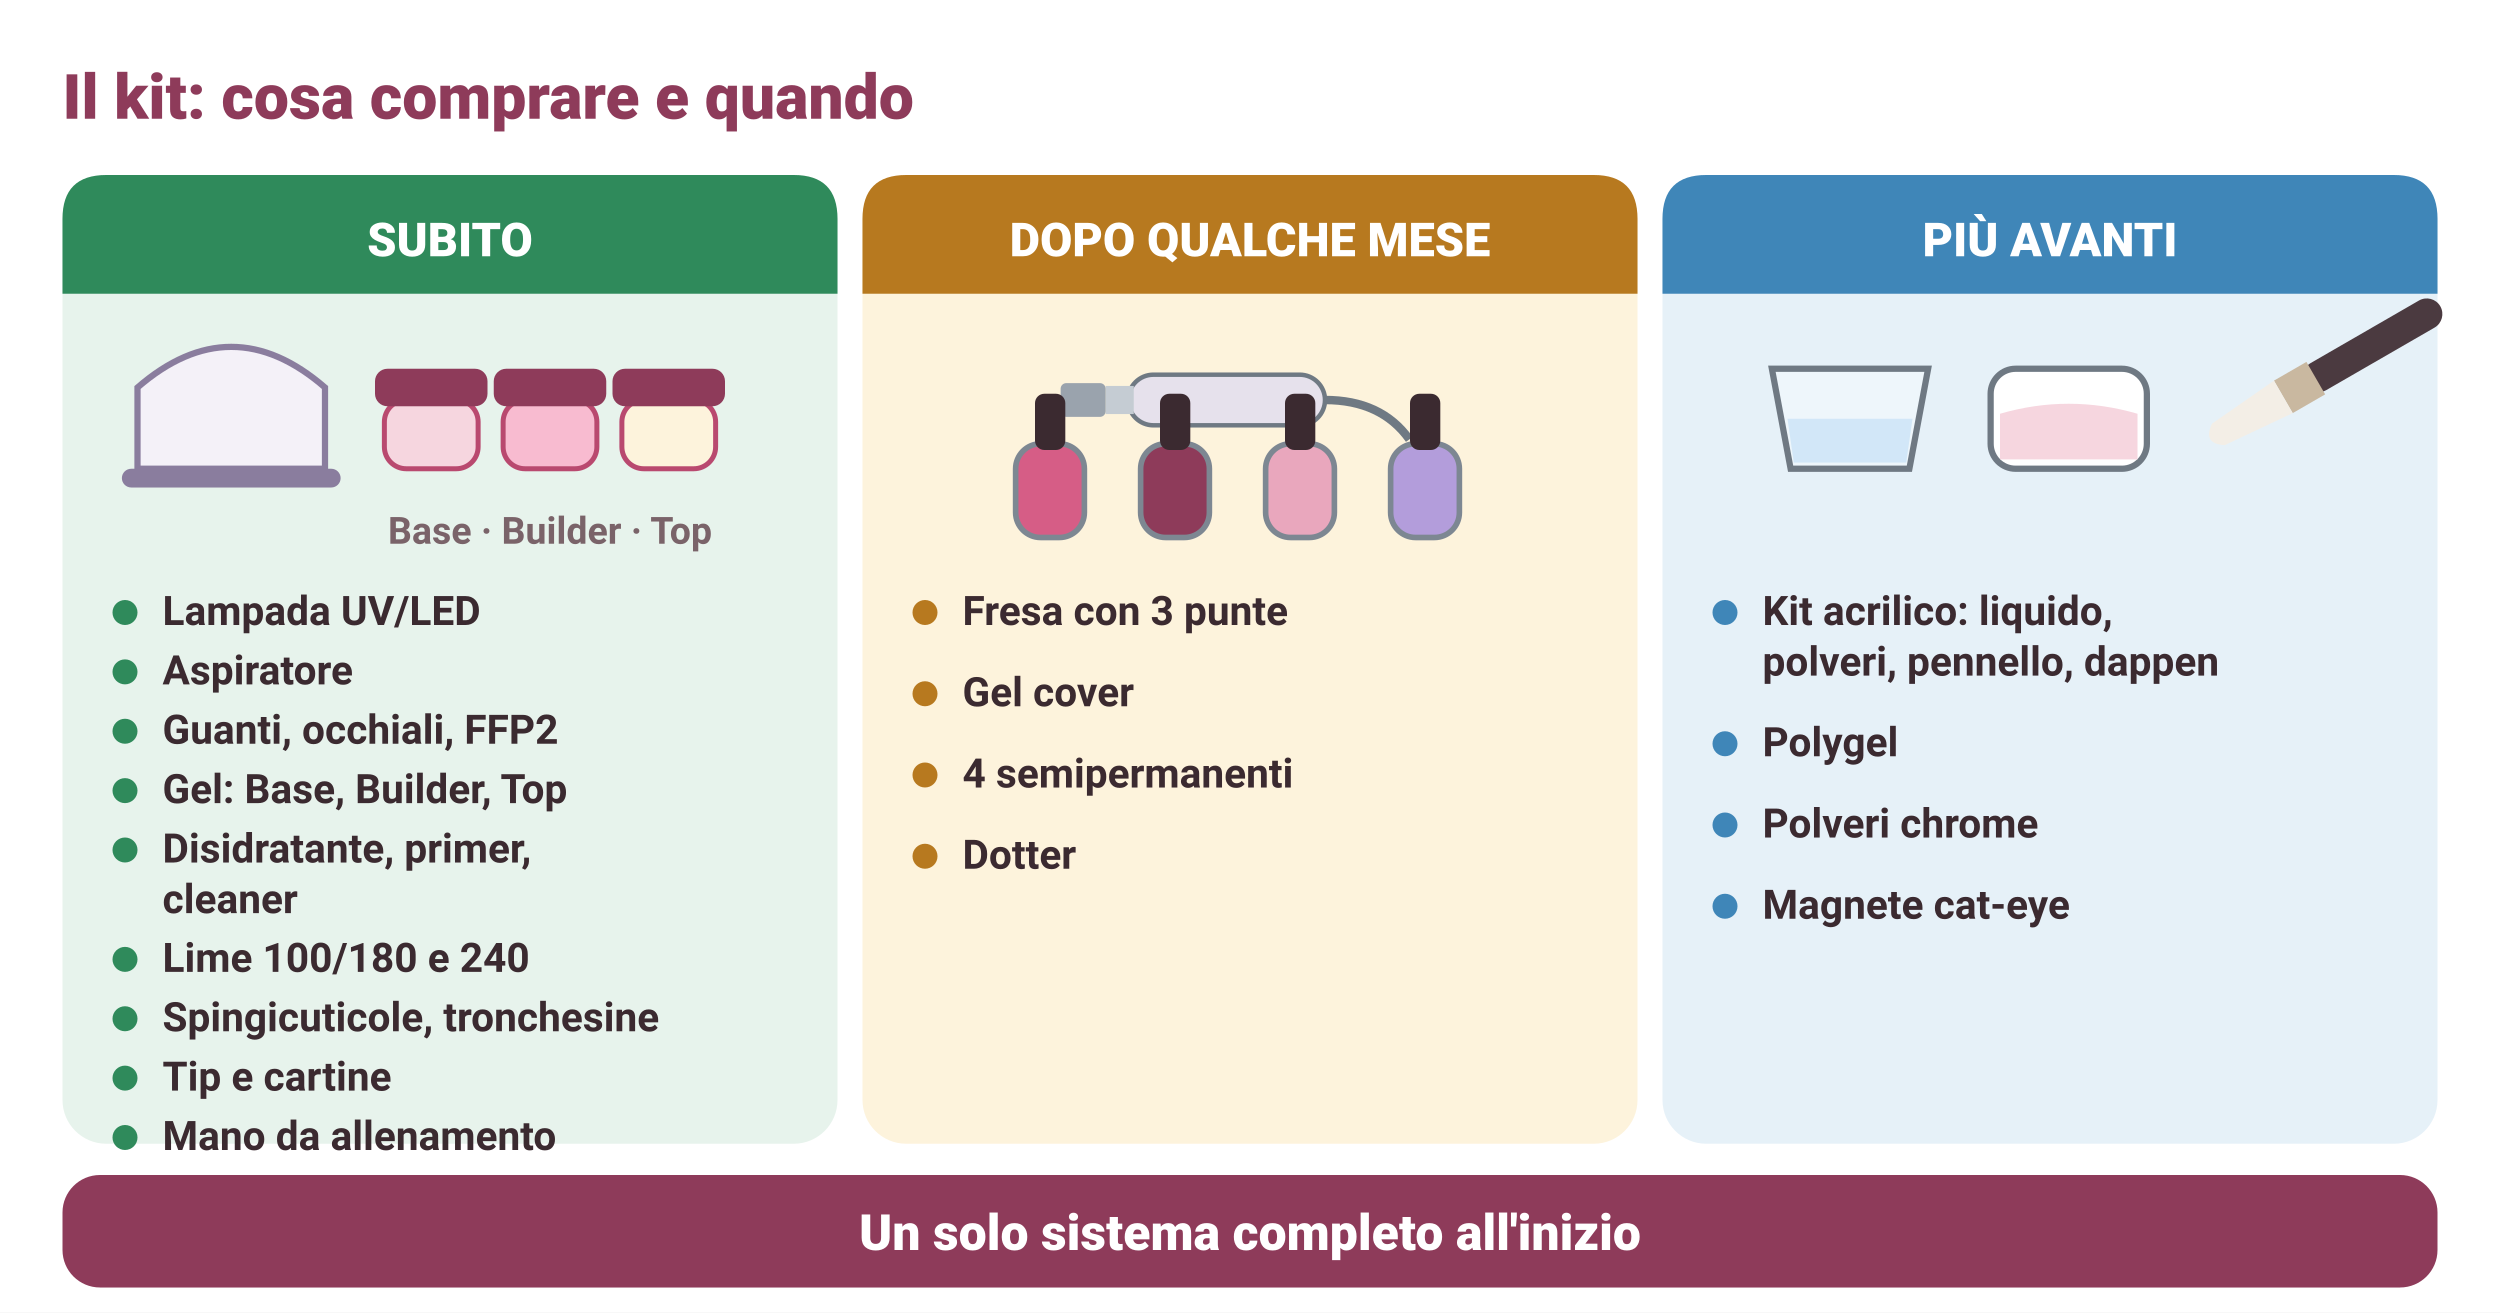
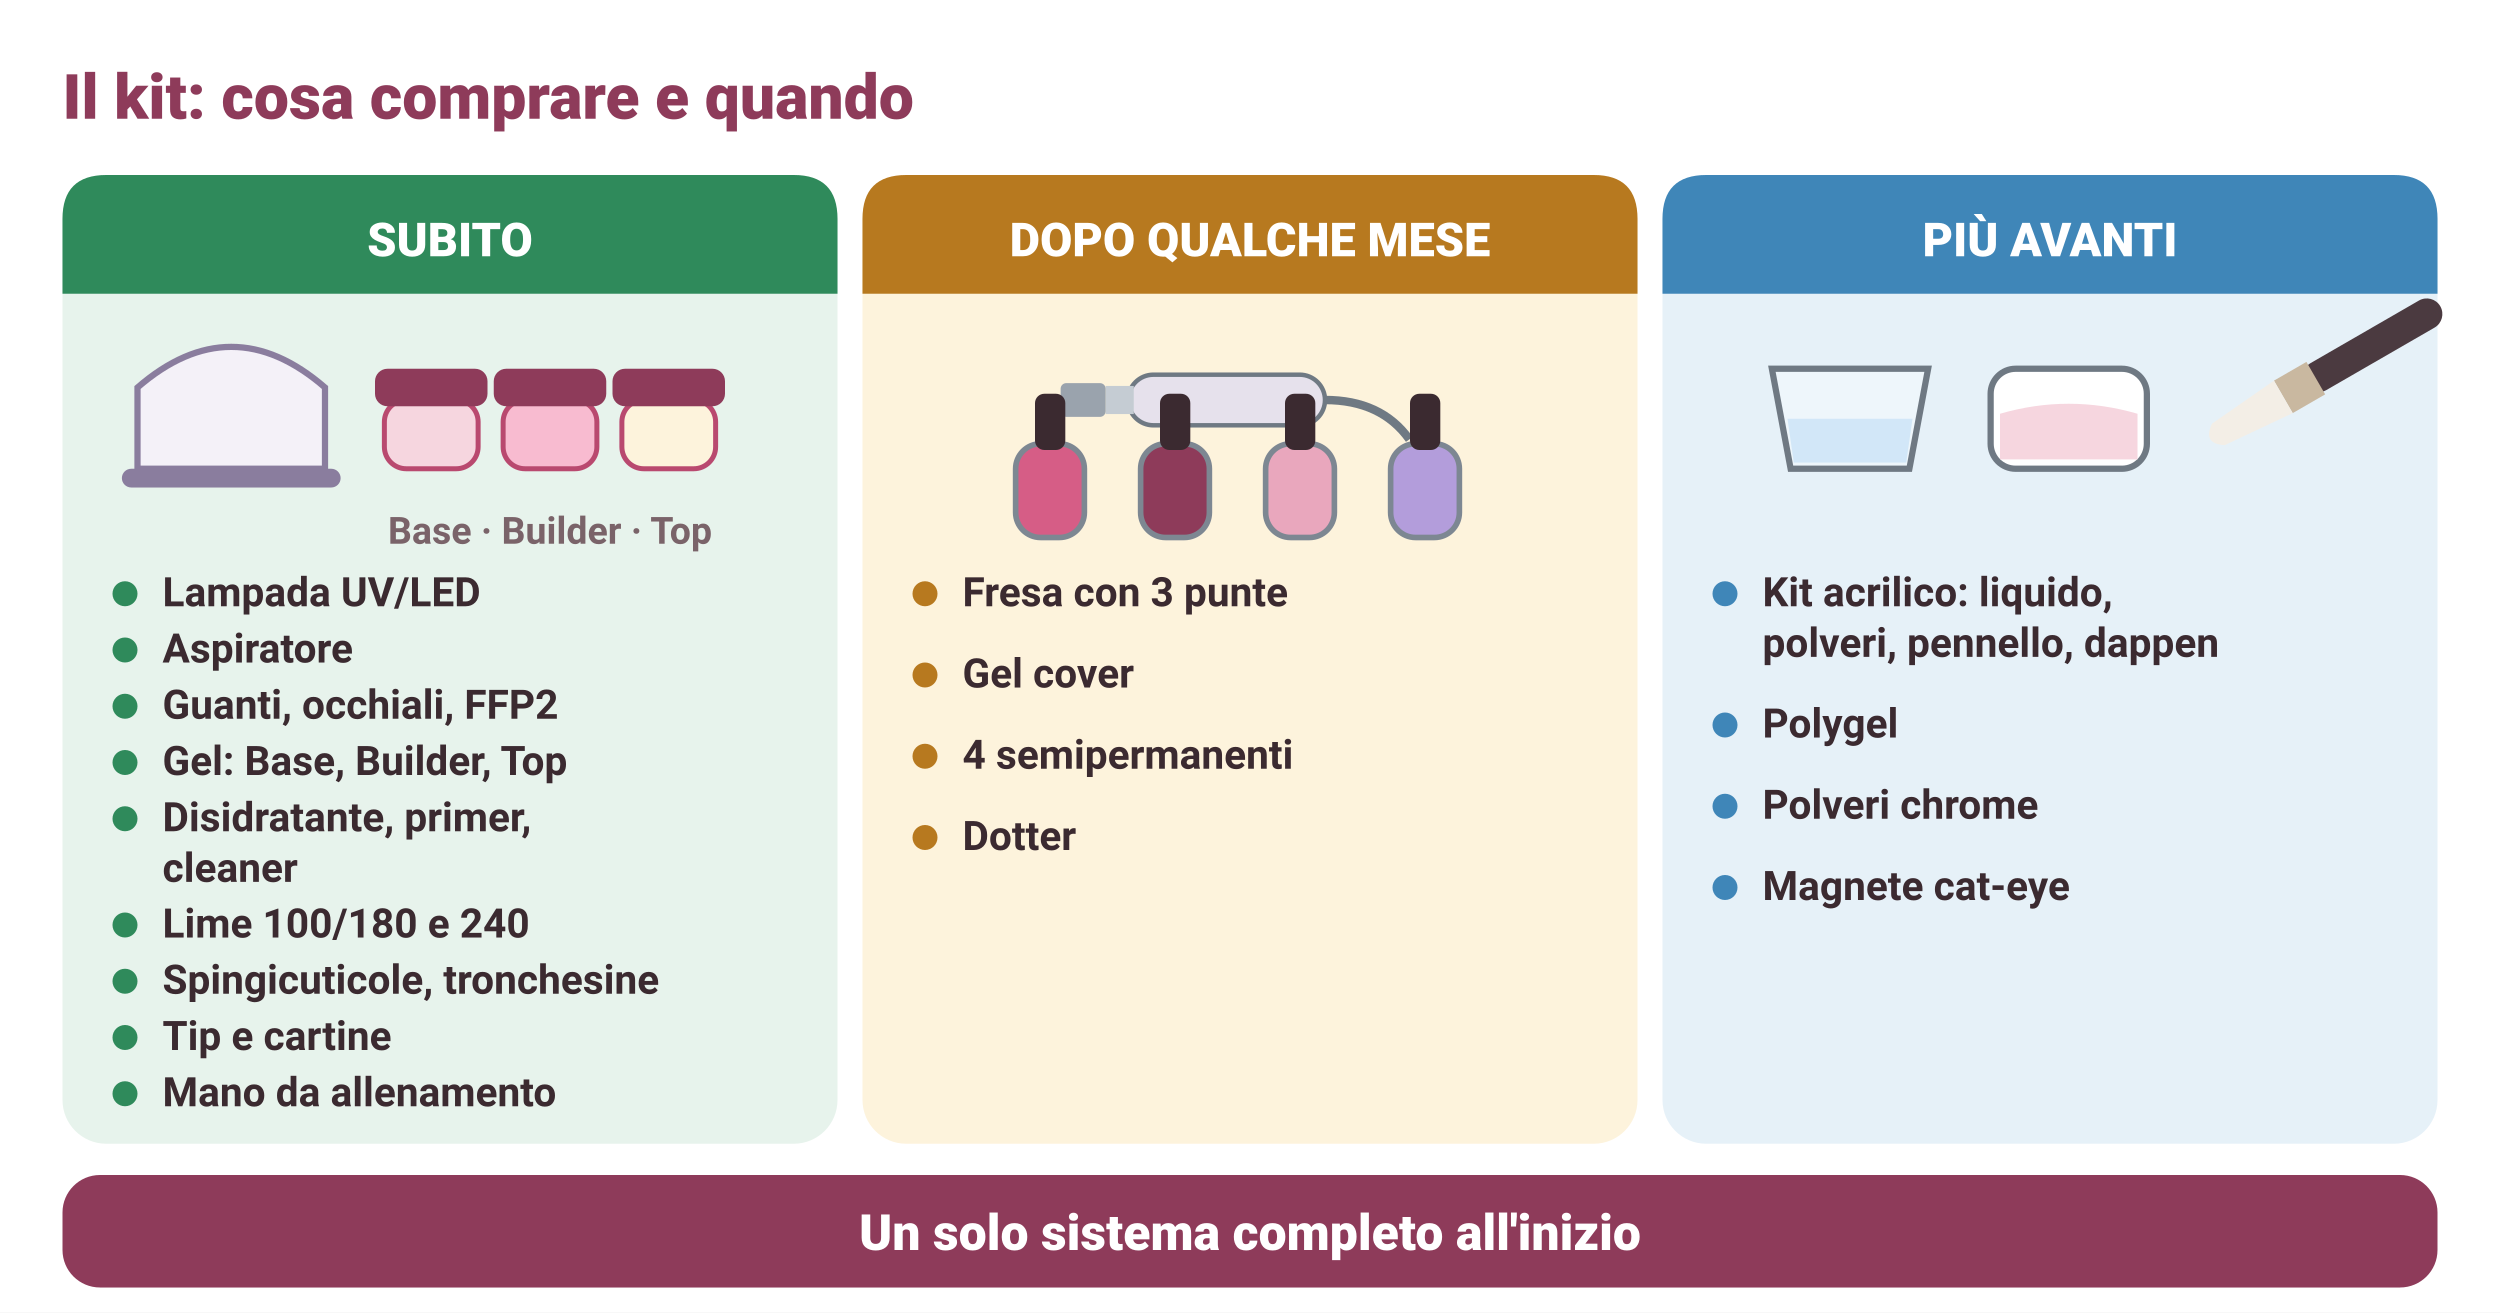
<svg xmlns="http://www.w3.org/2000/svg" viewBox="0 0 800 420" width="800" height="420" font-family="system-ui, -apple-system, 'Segoe UI', Roboto, Arial, sans-serif" role="img">
  <rect width="100%" height="100%" fill="#ffffff" />
  <text x="20.0" y="38.0" font-size="20" text-anchor="start" font-weight="800" fill="#8e3b5a">Il kit: cosa comprare e quando</text>
  <rect x="20" y="56" width="248" height="310" rx="14" fill="#e7f3ec" />
  <path d="M20,70 Q20,56 34,56 L254,56 Q268,56 268,70 L268,94 L20,94 Z" fill="#2f8a5b" />
  <text x="144.0" y="82.0" font-size="15" text-anchor="middle" font-weight="900" fill="#fff">SUBITO</text>
  <path d="M44.0,150 L44.0,124 Q74.0,98 104.0,124 L104.0,150 Z" fill="#f4f1f8" stroke="#8a7d9e" stroke-width="2" />
  <rect x="39.0" y="150" width="70" height="6" rx="3" fill="#8a7d9e" />
  <rect x="123.0" y="128.0" width="30.0" height="22.0" rx="7" fill="#f6d6df" stroke="#b9496f" stroke-width="1.6" />
  <rect x="120.0" y="118.0" width="36.0" height="12" rx="4" fill="#8e3b5a" />
  <rect x="161.0" y="128.0" width="30.0" height="22.0" rx="7" fill="#f8bbd0" stroke="#b9496f" stroke-width="1.6" />
  <rect x="158.0" y="118.0" width="36.0" height="12" rx="4" fill="#8e3b5a" />
  <rect x="199.0" y="128.0" width="30.0" height="22.0" rx="7" fill="#fdf3dc" stroke="#b9496f" stroke-width="1.6" />
  <rect x="196.0" y="118.0" width="36.0" height="12" rx="4" fill="#8e3b5a" />
  <text x="176.0" y="174.0" font-size="12" text-anchor="middle" font-weight="700" fill="#7a6369">Base · Builder · Top</text>
-   <circle cx="40" cy="196" r="4" fill="#2f8a5b" />
-   <text x="52.0" y="200.0" font-size="13" text-anchor="start" font-weight="700" fill="#3b2a30">Lampada UV/LED</text>
-   <circle cx="40" cy="215" r="4" fill="#2f8a5b" />
-   <text x="52.0" y="219.0" font-size="13" text-anchor="start" font-weight="700" fill="#3b2a30">Aspiratore</text>
-   <circle cx="40" cy="234" r="4" fill="#2f8a5b" />
-   <text x="52.0" y="238.0" font-size="13" text-anchor="start" font-weight="700" fill="#3b2a30">Guanti, occhiali, FFP2</text>
-   <circle cx="40" cy="253" r="4" fill="#2f8a5b" />
-   <text x="52.0" y="257.0" font-size="13" text-anchor="start" font-weight="700" fill="#3b2a30">Gel: Base, Builder, Top</text>
-   <circle cx="40" cy="272" r="4" fill="#2f8a5b" />
-   <text x="52.0" y="276.0" font-size="13" text-anchor="start" font-weight="700" fill="#3b2a30">Disidratante, primer,</text>
-   <text x="52.0" y="292.2" font-size="13" text-anchor="start" font-weight="700" fill="#3b2a30">cleaner</text>
-   <circle cx="40" cy="307" r="4" fill="#2f8a5b" />
-   <text x="52.0" y="311.0" font-size="13" text-anchor="start" font-weight="700" fill="#3b2a30">Lime 100/180 e 240</text>
-   <circle cx="40" cy="326" r="4" fill="#2f8a5b" />
-   <text x="52.0" y="330.0" font-size="13" text-anchor="start" font-weight="700" fill="#3b2a30">Spingicuticole, tronchesine</text>
-   <circle cx="40" cy="345" r="4" fill="#2f8a5b" />
-   <text x="52.0" y="349.0" font-size="13" text-anchor="start" font-weight="700" fill="#3b2a30">Tip e cartine</text>
-   <circle cx="40" cy="364" r="4" fill="#2f8a5b" />
-   <text x="52.0" y="368.0" font-size="13" text-anchor="start" font-weight="700" fill="#3b2a30">Mano da allenamento</text>
+   <circle cx="40" cy="190" r="4" fill="#2f8a5b" />
+   <text x="52.0" y="194.0" font-size="13" text-anchor="start" font-weight="700" fill="#3b2a30">Lampada UV/LED</text>
+   <circle cx="40" cy="208" r="4" fill="#2f8a5b" />
+   <text x="52.0" y="212.0" font-size="13" text-anchor="start" font-weight="700" fill="#3b2a30">Aspiratore</text>
+   <circle cx="40" cy="226" r="4" fill="#2f8a5b" />
+   <text x="52.0" y="230.0" font-size="13" text-anchor="start" font-weight="700" fill="#3b2a30">Guanti, occhiali, FFP2</text>
+   <circle cx="40" cy="244" r="4" fill="#2f8a5b" />
+   <text x="52.0" y="248.0" font-size="13" text-anchor="start" font-weight="700" fill="#3b2a30">Gel: Base, Builder, Top</text>
+   <circle cx="40" cy="262" r="4" fill="#2f8a5b" />
+   <text x="52.0" y="266.0" font-size="13" text-anchor="start" font-weight="700" fill="#3b2a30">Disidratante, primer,</text>
+   <text x="52.0" y="282.2" font-size="13" text-anchor="start" font-weight="700" fill="#3b2a30">cleaner</text>
+   <circle cx="40" cy="296" r="4" fill="#2f8a5b" />
+   <text x="52.0" y="300.0" font-size="13" text-anchor="start" font-weight="700" fill="#3b2a30">Lime 100/180 e 240</text>
+   <circle cx="40" cy="314" r="4" fill="#2f8a5b" />
+   <text x="52.0" y="318.0" font-size="13" text-anchor="start" font-weight="700" fill="#3b2a30">Spingicuticole, tronchesine</text>
+   <circle cx="40" cy="332" r="4" fill="#2f8a5b" />
+   <text x="52.0" y="336.0" font-size="13" text-anchor="start" font-weight="700" fill="#3b2a30">Tip e cartine</text>
+   <circle cx="40" cy="350" r="4" fill="#2f8a5b" />
+   <text x="52.0" y="354.0" font-size="13" text-anchor="start" font-weight="700" fill="#3b2a30">Mano da allenamento</text>
  <rect x="276" y="56" width="248" height="310" rx="14" fill="#fdf3dc" />
  <path d="M276,70 Q276,56 290,56 L510,56 Q524,56 524,70 L524,94 L276,94 Z" fill="#b7791f" />
  <text x="400.0" y="82.0" font-size="15" text-anchor="middle" font-weight="900" fill="#fff">DOPO QUALCHE MESE</text>
  <g transform="translate(370.0,128.0) rotate(0.0) scale(0.90)">
    <rect x="-10" y="-9" width="70" height="18" rx="9" fill="#e6e1ec" stroke="#6f7983" stroke-width="1.6" />
    <rect x="-18" y="-5" width="10" height="10" fill="#c5ccd3" />
    <rect x="-34" y="-6" width="16" height="12" rx="2" fill="#9aa3ad" />
    <path d="M60,0 q20,0 30,14" stroke="#6f7983" stroke-width="3" fill="none" />
  </g>
  <rect x="325.0" y="142.0" width="22.0" height="30.0" rx="8" fill="#d65d86" stroke="#7d8792" stroke-width="1.8" />
  <rect x="331.2" y="126.0" width="9.7" height="18.0" rx="3" fill="#3b2a30" />
  <rect x="365.0" y="142.0" width="22.0" height="30.0" rx="8" fill="#8e3b5a" stroke="#7d8792" stroke-width="1.8" />
  <rect x="371.2" y="126.0" width="9.7" height="18.0" rx="3" fill="#3b2a30" />
  <rect x="405.0" y="142.0" width="22.0" height="30.0" rx="8" fill="#e9a7bd" stroke="#7d8792" stroke-width="1.8" />
  <rect x="411.2" y="126.0" width="9.7" height="18.0" rx="3" fill="#3b2a30" />
  <rect x="445.0" y="142.0" width="22.0" height="30.0" rx="8" fill="#b39ddb" stroke="#7d8792" stroke-width="1.8" />
  <rect x="451.2" y="126.0" width="9.7" height="18.0" rx="3" fill="#3b2a30" />
-   <circle cx="296" cy="196" r="4" fill="#b7791f" />
-   <text x="308.0" y="200.0" font-size="13" text-anchor="start" font-weight="700" fill="#3b2a30">Fresa con 3 punte</text>
-   <circle cx="296" cy="222" r="4" fill="#b7791f" />
-   <text x="308.0" y="226.0" font-size="13" text-anchor="start" font-weight="700" fill="#3b2a30">Gel cover</text>
-   <circle cx="296" cy="248" r="4" fill="#b7791f" />
-   <text x="308.0" y="252.0" font-size="13" text-anchor="start" font-weight="700" fill="#3b2a30">4 semipermanenti</text>
-   <circle cx="296" cy="274" r="4" fill="#b7791f" />
-   <text x="308.0" y="278.0" font-size="13" text-anchor="start" font-weight="700" fill="#3b2a30">Dotter</text>
+   <circle cx="296" cy="190" r="4" fill="#b7791f" />
+   <text x="308.0" y="194.0" font-size="13" text-anchor="start" font-weight="700" fill="#3b2a30">Fresa con 3 punte</text>
+   <circle cx="296" cy="216" r="4" fill="#b7791f" />
+   <text x="308.0" y="220.0" font-size="13" text-anchor="start" font-weight="700" fill="#3b2a30">Gel cover</text>
+   <circle cx="296" cy="242" r="4" fill="#b7791f" />
+   <text x="308.0" y="246.0" font-size="13" text-anchor="start" font-weight="700" fill="#3b2a30">4 semipermanenti</text>
+   <circle cx="296" cy="268" r="4" fill="#b7791f" />
+   <text x="308.0" y="272.0" font-size="13" text-anchor="start" font-weight="700" fill="#3b2a30">Dotter</text>
  <rect x="532" y="56" width="248" height="310" rx="14" fill="#e6f1f8" />
  <path d="M532,70 Q532,56 546,56 L766,56 Q780,56 780,70 L780,94 L532,94 Z" fill="#3f86b8" />
  <text x="656.0" y="82.0" font-size="15" text-anchor="middle" font-weight="900" fill="#fff">PIÙ AVANTI</text>
  <path d="M567.0,118.0 L617.0,118.0 L611.0,150.0 L573.0,150.0 Z" fill="#eef6fb" stroke="#6f7983" stroke-width="2" />
  <path d="M572.0,134.0 L612.0,134.0 L610.0,148.0 L574.0,148.0 Z" fill="#cfe6f7" opacity=".9" />
  <rect x="637.0" y="118.0" width="50.0" height="32.0" rx="8" fill="#fff" stroke="#6f7983" stroke-width="2" />
  <path d="M640.0,132.4 Q662.0,126.0 684.0,132.4 L684.0,147.0 L640.0,147.0 Z" fill="#f6d6df" />
  <g transform="translate(722.0,132.0) rotate(-30.0)">
    <rect x="18" y="-5" width="50" height="10" rx="5" fill="#4b3a40" />
    <rect x="10" y="-6" width="12" height="12" fill="#c9b8a0" />
    <path d="M10,-6 L-14,-4 Q-20,0 -14,4 L10,6 Z" fill="#f3eee6" />
  </g>
-   <circle cx="552" cy="196" r="4" fill="#3f86b8" />
-   <text x="564.0" y="200.0" font-size="13" text-anchor="start" font-weight="700" fill="#3b2a30">Kit acrilico: liquido,</text>
-   <text x="564.0" y="216.2" font-size="13" text-anchor="start" font-weight="700" fill="#3b2a30">polveri, pennello, dappen</text>
-   <circle cx="552" cy="238" r="4" fill="#3f86b8" />
-   <text x="564.0" y="242.0" font-size="13" text-anchor="start" font-weight="700" fill="#3b2a30">Polygel</text>
-   <circle cx="552" cy="264" r="4" fill="#3f86b8" />
-   <text x="564.0" y="268.0" font-size="13" text-anchor="start" font-weight="700" fill="#3b2a30">Polveri chrome</text>
-   <circle cx="552" cy="290" r="4" fill="#3f86b8" />
-   <text x="564.0" y="294.0" font-size="13" text-anchor="start" font-weight="700" fill="#3b2a30">Magnete cat-eye</text>
+   <circle cx="552" cy="190" r="4" fill="#3f86b8" />
+   <text x="564.0" y="194.0" font-size="13" text-anchor="start" font-weight="700" fill="#3b2a30">Kit acrilico: liquido,</text>
+   <text x="564.0" y="210.2" font-size="13" text-anchor="start" font-weight="700" fill="#3b2a30">polveri, pennello, dappen</text>
+   <circle cx="552" cy="232" r="4" fill="#3f86b8" />
+   <text x="564.0" y="236.0" font-size="13" text-anchor="start" font-weight="700" fill="#3b2a30">Polygel</text>
+   <circle cx="552" cy="258" r="4" fill="#3f86b8" />
+   <text x="564.0" y="262.0" font-size="13" text-anchor="start" font-weight="700" fill="#3b2a30">Polveri chrome</text>
+   <circle cx="552" cy="284" r="4" fill="#3f86b8" />
+   <text x="564.0" y="288.0" font-size="13" text-anchor="start" font-weight="700" fill="#3b2a30">Magnete cat-eye</text>
  <rect x="20" y="376" width="760" height="36" rx="12" fill="#8e3b5a" />
  <text x="400.0" y="400.0" font-size="16" text-anchor="middle" font-weight="800" fill="#fff">Un solo sistema completo all'inizio</text>
</svg>
